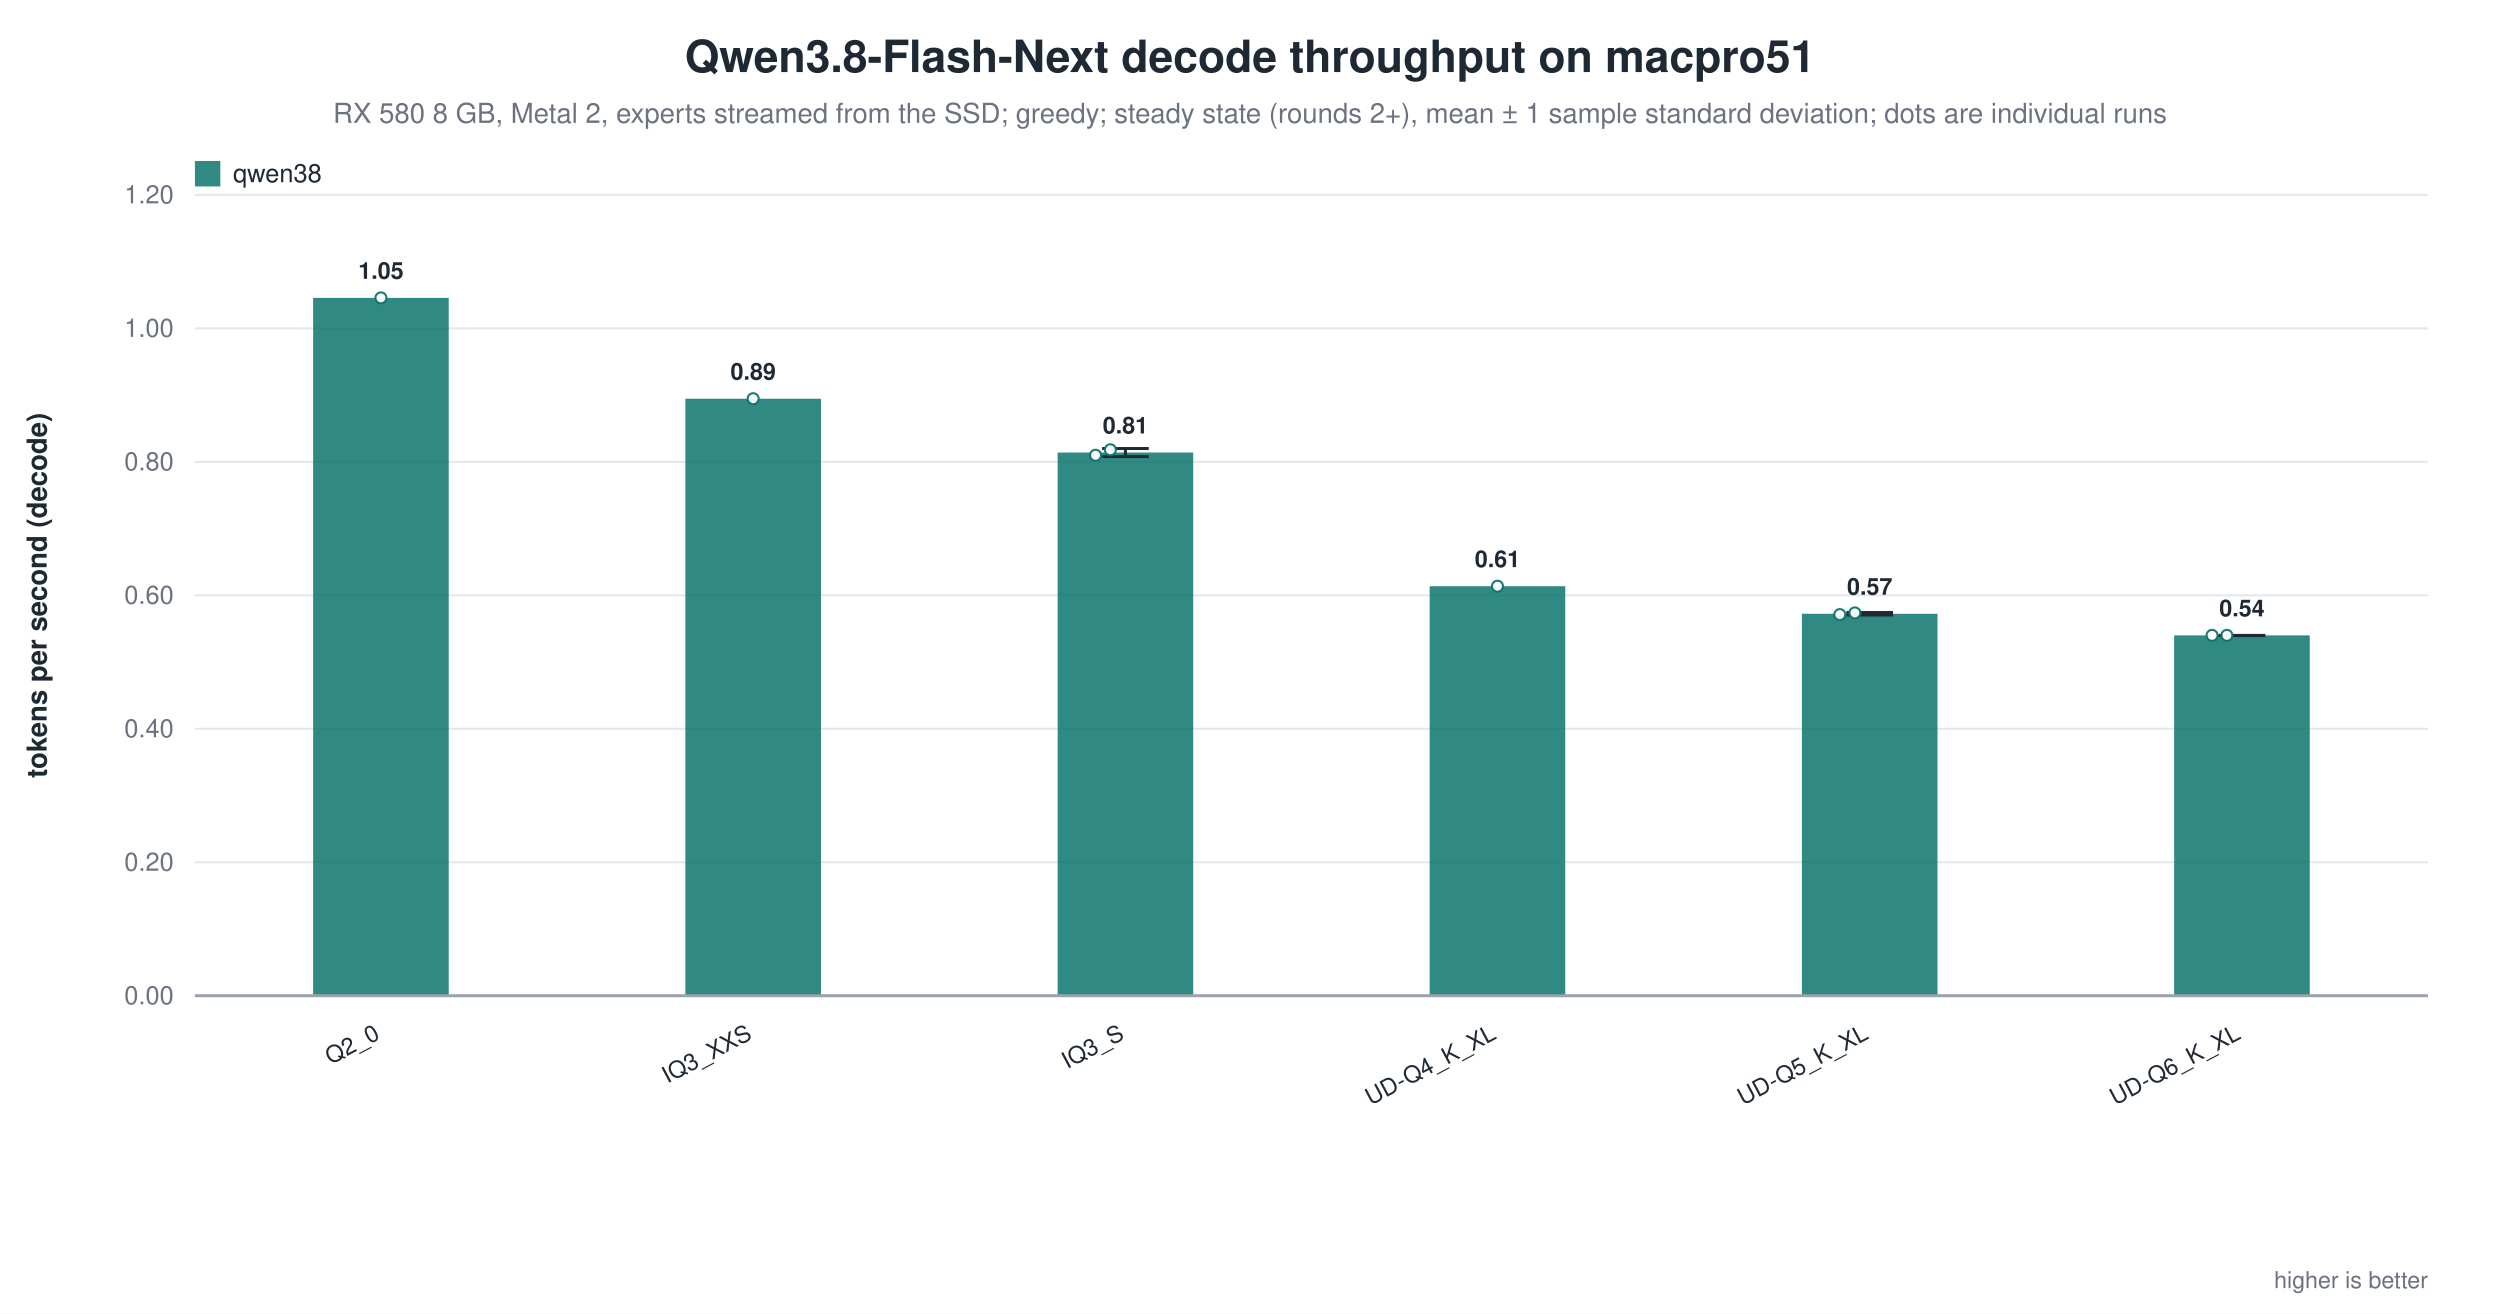
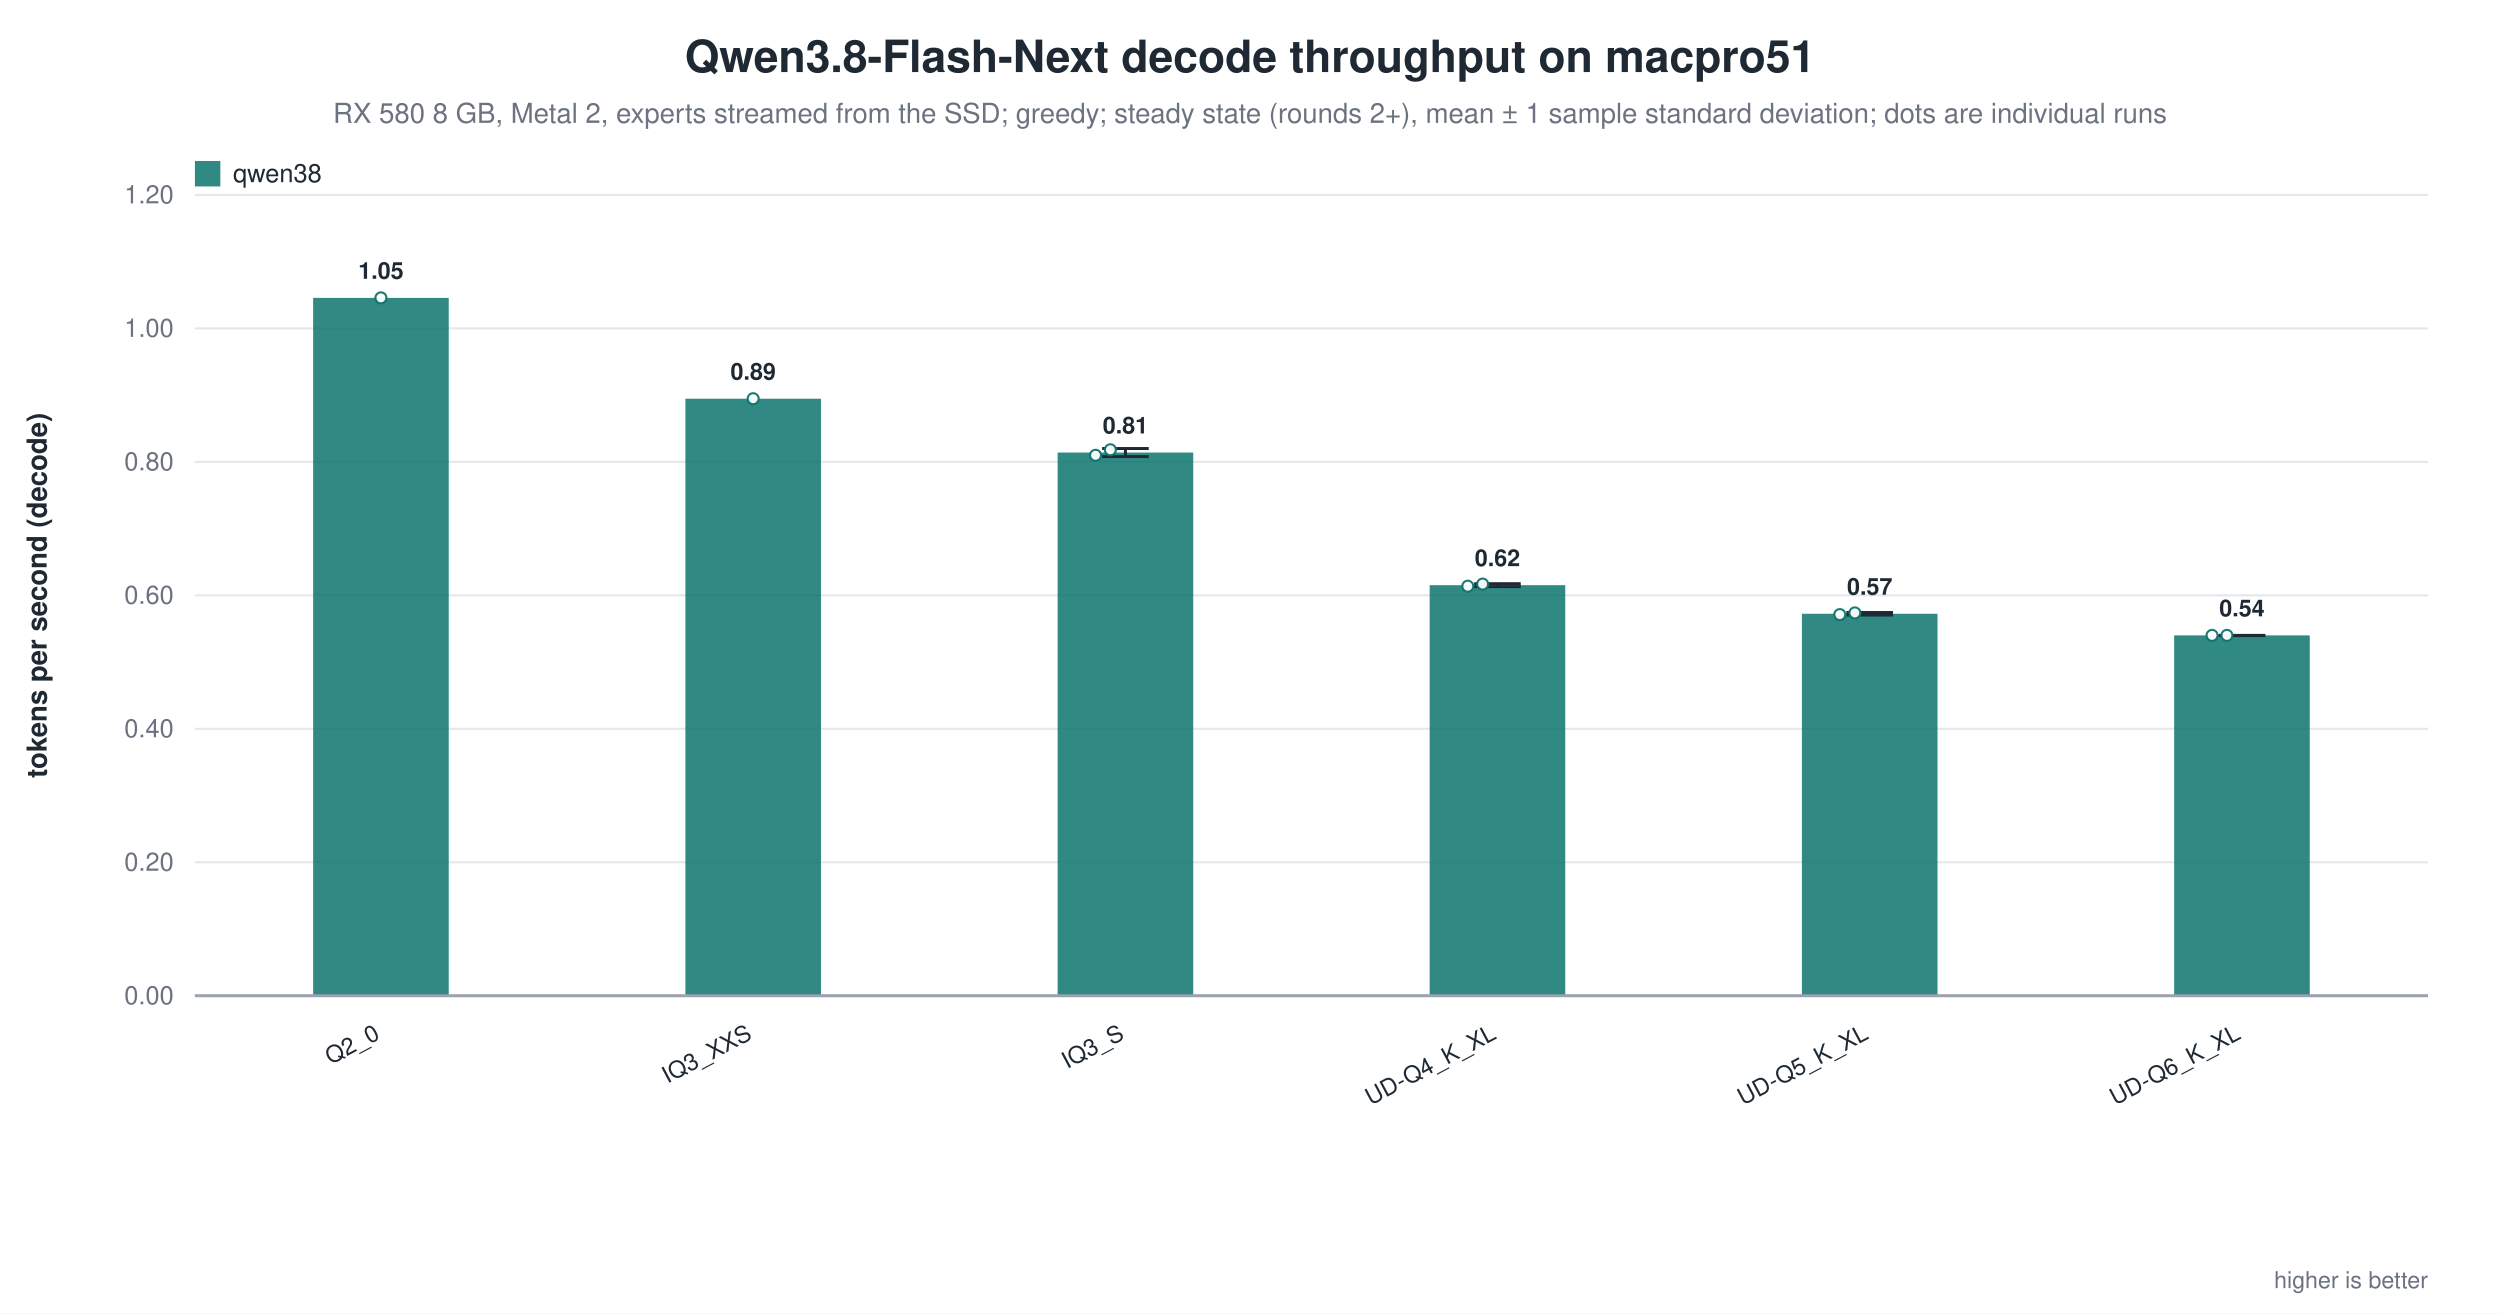
<svg xmlns="http://www.w3.org/2000/svg" width="1180" height="620" viewBox="0 0 1180 620" role="img" aria-label="Qwen3.8-Flash-Next decode throughput on macpro51">
  <rect width="1180" height="620" fill="white" />
  <text x="590.0" y="34" text-anchor="middle" font-family="Helvetica, Arial, sans-serif" font-size="21" font-weight="600" fill="#1f2933">Qwen3.8-Flash-Next decode throughput on macpro51</text>
  <text x="590.0" y="58" text-anchor="middle" font-family="Helvetica, Arial, sans-serif" font-size="13" fill="#6b7280">RX 580 8 GB, Metal 2, experts streamed from the SSD; greedy; steady state (rounds 2+), mean ± 1 sample standard deviation; dots are individual runs</text>
  <line x1="92.0" y1="470.0" x2="1146.0" y2="470.0" stroke="#9ca3af" stroke-width="1.0" />
  <text x="82.0" y="474.0" text-anchor="end" font-family="Helvetica, Arial, sans-serif" font-size="12" fill="#6b7280" font-weight="400">0.00</text>
  <line x1="92.0" y1="407.0" x2="1146.0" y2="407.0" stroke="#e5e7eb" stroke-width="1.0" />
  <text x="82.0" y="411.0" text-anchor="end" font-family="Helvetica, Arial, sans-serif" font-size="12" fill="#6b7280" font-weight="400">0.20</text>
  <line x1="92.0" y1="344.0" x2="1146.0" y2="344.0" stroke="#e5e7eb" stroke-width="1.0" />
  <text x="82.0" y="348.0" text-anchor="end" font-family="Helvetica, Arial, sans-serif" font-size="12" fill="#6b7280" font-weight="400">0.40</text>
  <line x1="92.0" y1="281.0" x2="1146.0" y2="281.0" stroke="#e5e7eb" stroke-width="1.0" />
  <text x="82.0" y="285.0" text-anchor="end" font-family="Helvetica, Arial, sans-serif" font-size="12" fill="#6b7280" font-weight="400">0.60</text>
  <line x1="92.0" y1="218.0" x2="1146.0" y2="218.0" stroke="#e5e7eb" stroke-width="1.0" />
  <text x="82.0" y="222.0" text-anchor="end" font-family="Helvetica, Arial, sans-serif" font-size="12" fill="#6b7280" font-weight="400">0.80</text>
  <line x1="92.0" y1="155.0" x2="1146.0" y2="155.0" stroke="#e5e7eb" stroke-width="1.0" />
  <text x="82.0" y="159.0" text-anchor="end" font-family="Helvetica, Arial, sans-serif" font-size="12" fill="#6b7280" font-weight="400">1.00</text>
  <line x1="92.0" y1="92.0" x2="1146.0" y2="92.0" stroke="#e5e7eb" stroke-width="1.0" />
  <text x="82.0" y="96.0" text-anchor="end" font-family="Helvetica, Arial, sans-serif" font-size="12" fill="#6b7280" font-weight="400">1.20</text>
  <text x="22.0" y="281.0" text-anchor="middle" font-family="Helvetica, Arial, sans-serif" font-size="13" fill="#1f2933" font-weight="600" transform="rotate(-90.0 22.0 281.0)">tokens per second (decode)</text>
  <rect x="147.8" y="140.6" width="64.0" height="329.4" fill="#0f766e" opacity="0.86" />
  <circle cx="179.8" cy="140.6" r="2.6" fill="white" stroke="#0f766e" stroke-width="1.0" opacity="0.95" />
  <text x="179.8" y="131.6" text-anchor="middle" font-family="Helvetica, Arial, sans-serif" font-size="11" fill="#1f2933" font-weight="600">1.05</text>
  <text x="179.8" y="490.0" text-anchor="end" font-family="Helvetica, Arial, sans-serif" font-size="11" fill="#1f2933" font-weight="500" transform="rotate(-28.0 179.8 490.0)">Q2_0</text>
  <rect x="323.5" y="188.2" width="64.0" height="281.8" fill="#0f766e" opacity="0.86" />
  <circle cx="355.5" cy="188.2" r="2.6" fill="white" stroke="#0f766e" stroke-width="1.0" opacity="0.95" />
  <text x="355.5" y="179.2" text-anchor="middle" font-family="Helvetica, Arial, sans-serif" font-size="11" fill="#1f2933" font-weight="600">0.89</text>
  <text x="355.5" y="490.0" text-anchor="end" font-family="Helvetica, Arial, sans-serif" font-size="11" fill="#1f2933" font-weight="500" transform="rotate(-28.0 355.5 490.0)">IQ3_XXS</text>
  <rect x="499.2" y="213.6" width="64.0" height="256.4" fill="#0f766e" opacity="0.86" />
  <line x1="531.2" y1="211.7" x2="531.2" y2="215.5" stroke="#1f2933" stroke-width="1.4" />
  <line x1="520.2" y1="211.7" x2="542.2" y2="211.7" stroke="#1f2933" stroke-width="1.4" />
  <line x1="520.2" y1="215.5" x2="542.2" y2="215.5" stroke="#1f2933" stroke-width="1.4" />
  <circle cx="517.1" cy="214.9" r="2.6" fill="white" stroke="#0f766e" stroke-width="1.0" opacity="0.95" />
  <circle cx="524.1" cy="212.3" r="2.6" fill="white" stroke="#0f766e" stroke-width="1.0" opacity="0.95" />
  <text x="531.2" y="204.6" text-anchor="middle" font-family="Helvetica, Arial, sans-serif" font-size="11" fill="#1f2933" font-weight="600">0.81</text>
  <text x="531.2" y="490.0" text-anchor="end" font-family="Helvetica, Arial, sans-serif" font-size="11" fill="#1f2933" font-weight="500" transform="rotate(-28.0 531.2 490.0)">IQ3_S</text>
-   <rect x="674.8" y="276.7" width="64.0" height="193.3" fill="#0f766e" opacity="0.86" />
-   <circle cx="706.8" cy="276.7" r="2.6" fill="white" stroke="#0f766e" stroke-width="1.0" opacity="0.95" />
-   <text x="706.8" y="267.7" text-anchor="middle" font-family="Helvetica, Arial, sans-serif" font-size="11" fill="#1f2933" font-weight="600">0.61</text>
+   <rect x="674.8" y="276.2" width="64.0" height="193.8" fill="#0f766e" opacity="0.86" />
+   <line x1="706.8" y1="275.5" x2="706.8" y2="276.9" stroke="#1f2933" stroke-width="1.4" />
+   <line x1="695.8" y1="275.5" x2="717.8" y2="275.5" stroke="#1f2933" stroke-width="1.4" />
+   <line x1="695.8" y1="276.9" x2="717.8" y2="276.9" stroke="#1f2933" stroke-width="1.4" />
+   <circle cx="692.8" cy="276.7" r="2.6" fill="white" stroke="#0f766e" stroke-width="1.0" opacity="0.95" />
+   <circle cx="699.8" cy="275.7" r="2.6" fill="white" stroke="#0f766e" stroke-width="1.0" opacity="0.95" />
+   <text x="706.8" y="267.2" text-anchor="middle" font-family="Helvetica, Arial, sans-serif" font-size="11" fill="#1f2933" font-weight="600">0.62</text>
  <text x="706.8" y="490.0" text-anchor="end" font-family="Helvetica, Arial, sans-serif" font-size="11" fill="#1f2933" font-weight="500" transform="rotate(-28.0 706.8 490.0)">UD-Q4_K_XL</text>
  <rect x="850.5" y="289.7" width="64.0" height="180.3" fill="#0f766e" opacity="0.86" />
  <line x1="882.5" y1="289.1" x2="882.5" y2="290.3" stroke="#1f2933" stroke-width="1.4" />
  <line x1="871.5" y1="289.1" x2="893.5" y2="289.1" stroke="#1f2933" stroke-width="1.4" />
  <line x1="871.5" y1="290.3" x2="893.5" y2="290.3" stroke="#1f2933" stroke-width="1.4" />
  <circle cx="868.4" cy="290.1" r="2.6" fill="white" stroke="#0f766e" stroke-width="1.0" opacity="0.95" />
  <circle cx="875.5" cy="289.3" r="2.6" fill="white" stroke="#0f766e" stroke-width="1.0" opacity="0.95" />
  <text x="882.5" y="280.7" text-anchor="middle" font-family="Helvetica, Arial, sans-serif" font-size="11" fill="#1f2933" font-weight="600">0.57</text>
  <text x="882.5" y="490.0" text-anchor="end" font-family="Helvetica, Arial, sans-serif" font-size="11" fill="#1f2933" font-weight="500" transform="rotate(-28.0 882.5 490.0)">UD-Q5_K_XL</text>
  <rect x="1026.2" y="299.9" width="64.0" height="170.1" fill="#0f766e" opacity="0.86" />
  <line x1="1058.2" y1="299.9" x2="1058.2" y2="300.0" stroke="#1f2933" stroke-width="1.4" />
  <line x1="1047.2" y1="299.9" x2="1069.2" y2="299.9" stroke="#1f2933" stroke-width="1.4" />
  <line x1="1047.2" y1="300.0" x2="1069.2" y2="300.0" stroke="#1f2933" stroke-width="1.4" />
  <circle cx="1044.1" cy="299.9" r="2.6" fill="white" stroke="#0f766e" stroke-width="1.0" opacity="0.95" />
  <circle cx="1051.1" cy="299.9" r="2.6" fill="white" stroke="#0f766e" stroke-width="1.0" opacity="0.95" />
  <text x="1058.2" y="290.9" text-anchor="middle" font-family="Helvetica, Arial, sans-serif" font-size="11" fill="#1f2933" font-weight="600">0.54</text>
  <text x="1058.2" y="490.0" text-anchor="end" font-family="Helvetica, Arial, sans-serif" font-size="11" fill="#1f2933" font-weight="500" transform="rotate(-28.0 1058.2 490.0)">UD-Q6_K_XL</text>
  <line x1="92.0" y1="470.0" x2="1146.0" y2="470.0" stroke="#9ca3af" stroke-width="1.4" />
  <rect x="92.0" y="76.0" width="12.0" height="12.0" fill="#0f766e" opacity="0.86" />
  <text x="110.0" y="86.0" text-anchor="start" font-family="Helvetica, Arial, sans-serif" font-size="12" fill="#1f2933" font-weight="500">qwen38</text>
  <text x="1146.0" y="608.0" text-anchor="end" font-family="Helvetica, Arial, sans-serif" font-size="11" fill="#6b7280" font-weight="400">higher is better</text>
</svg>
